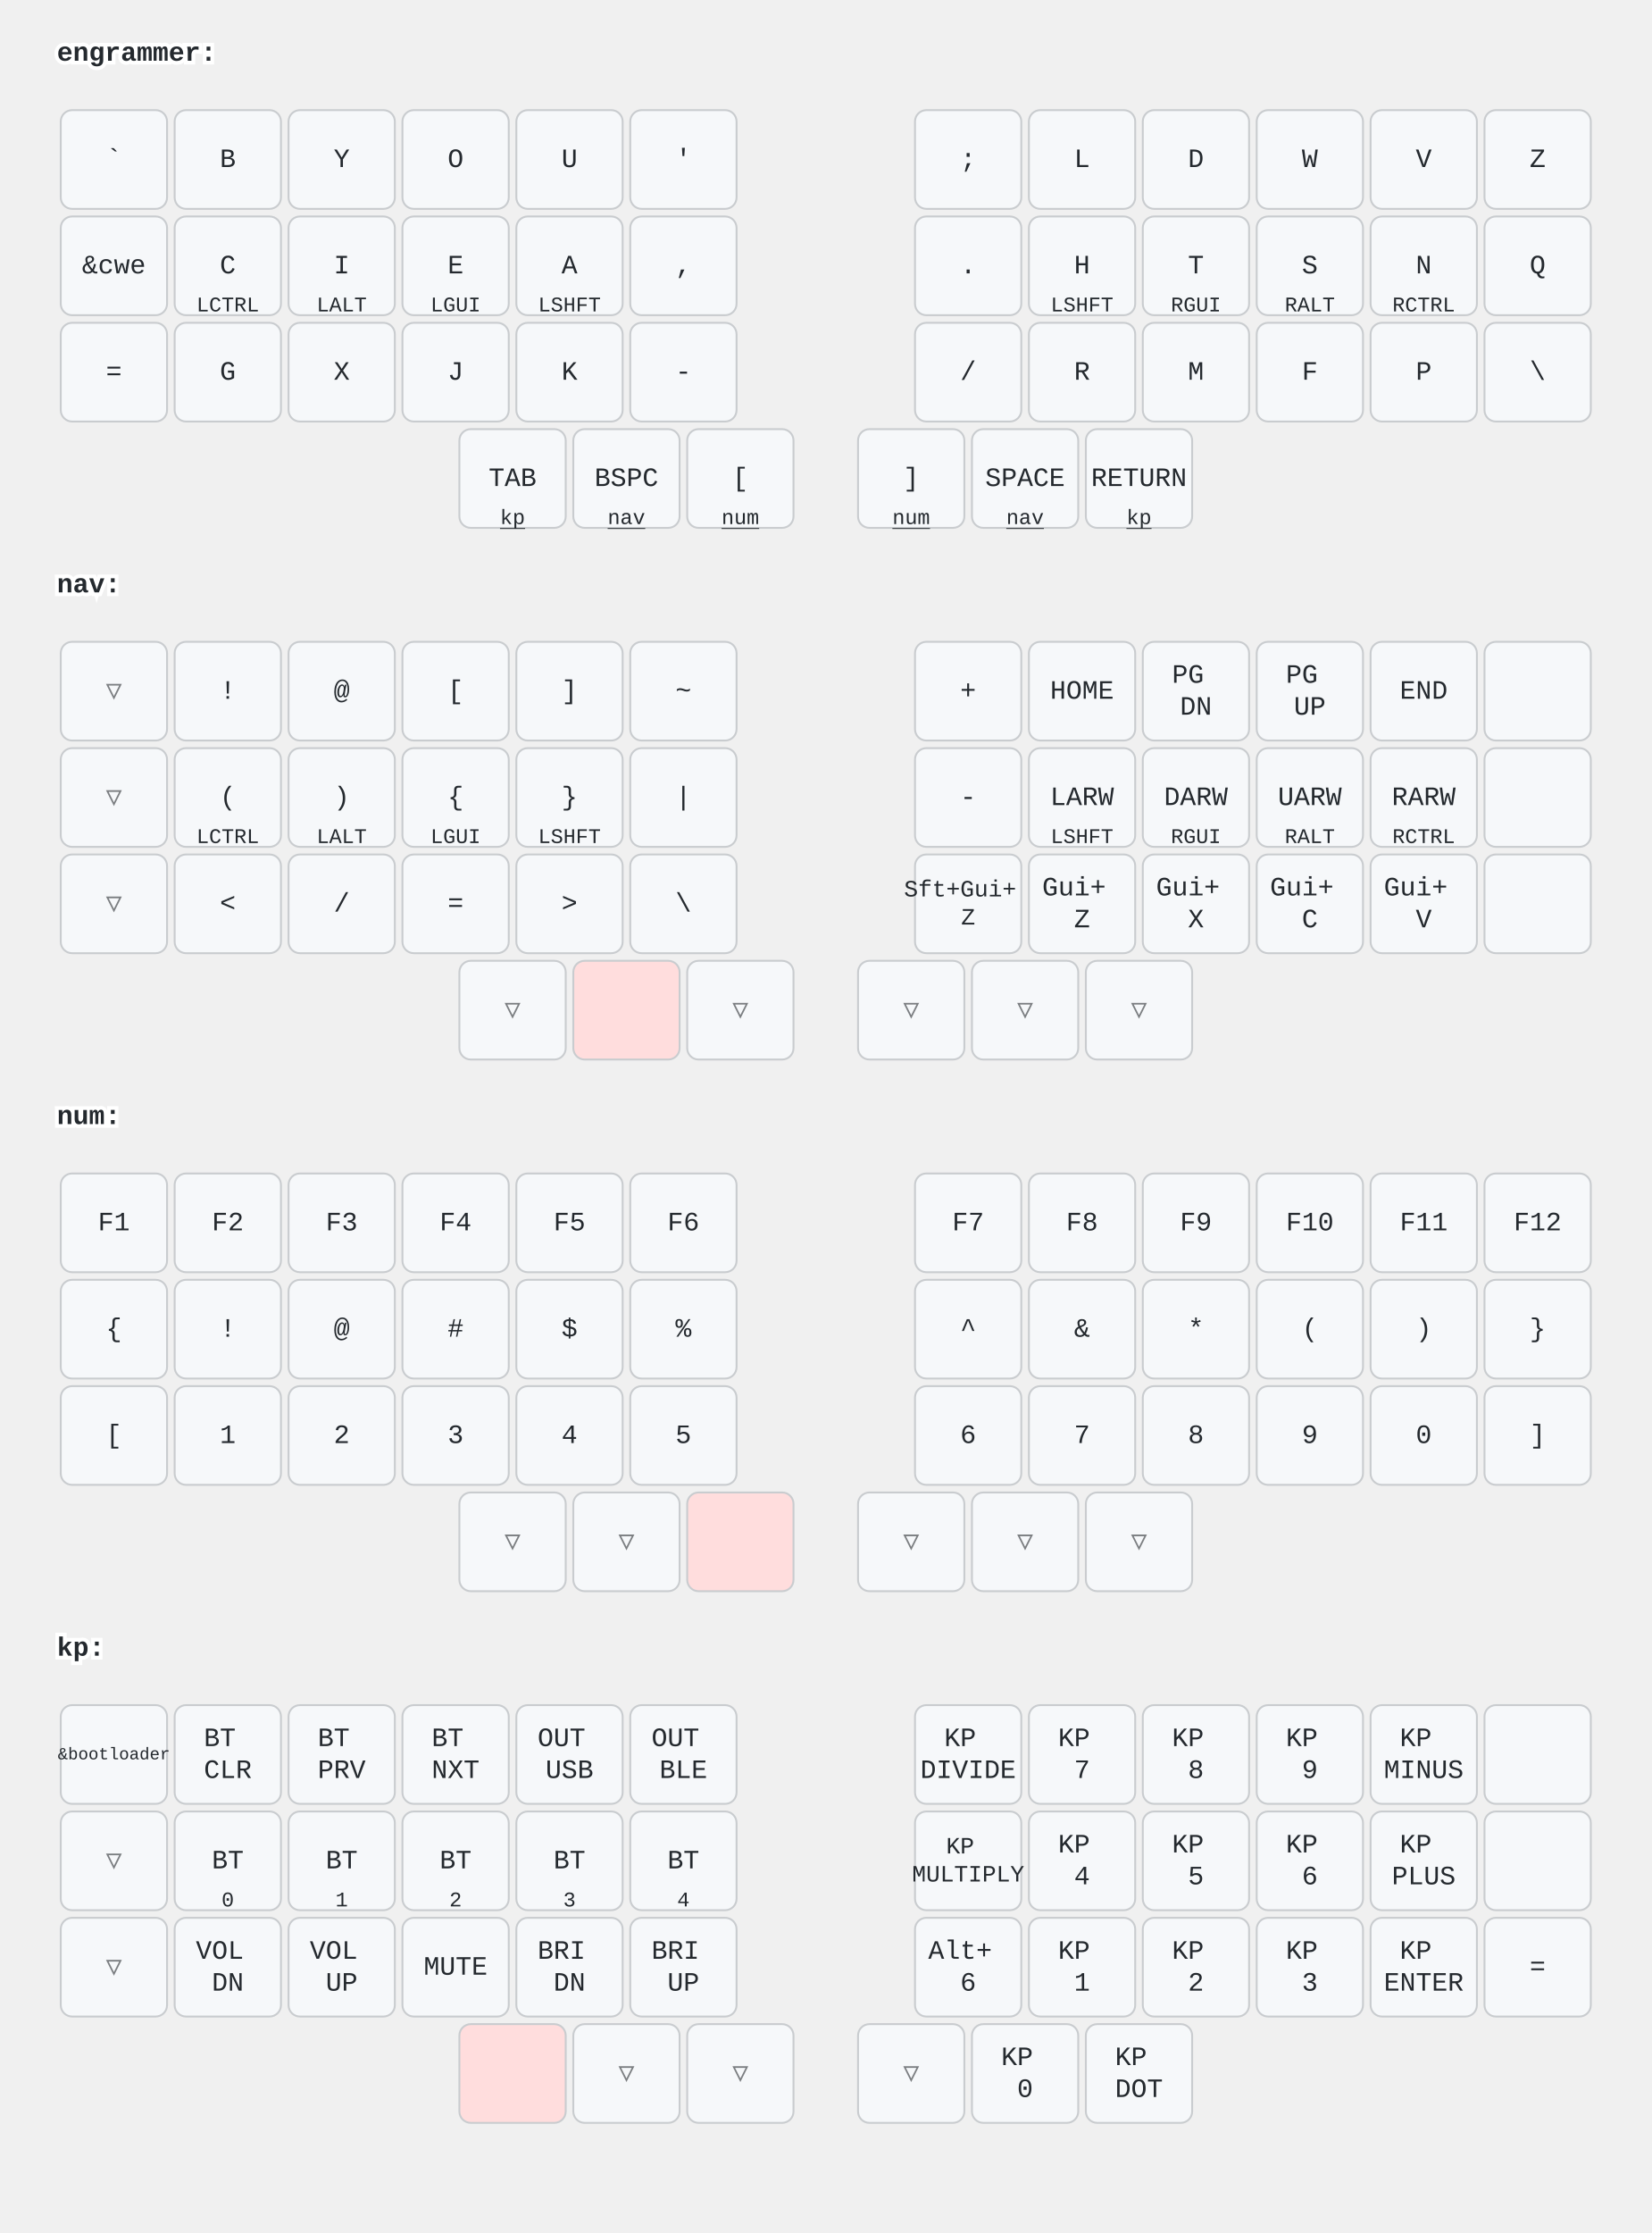
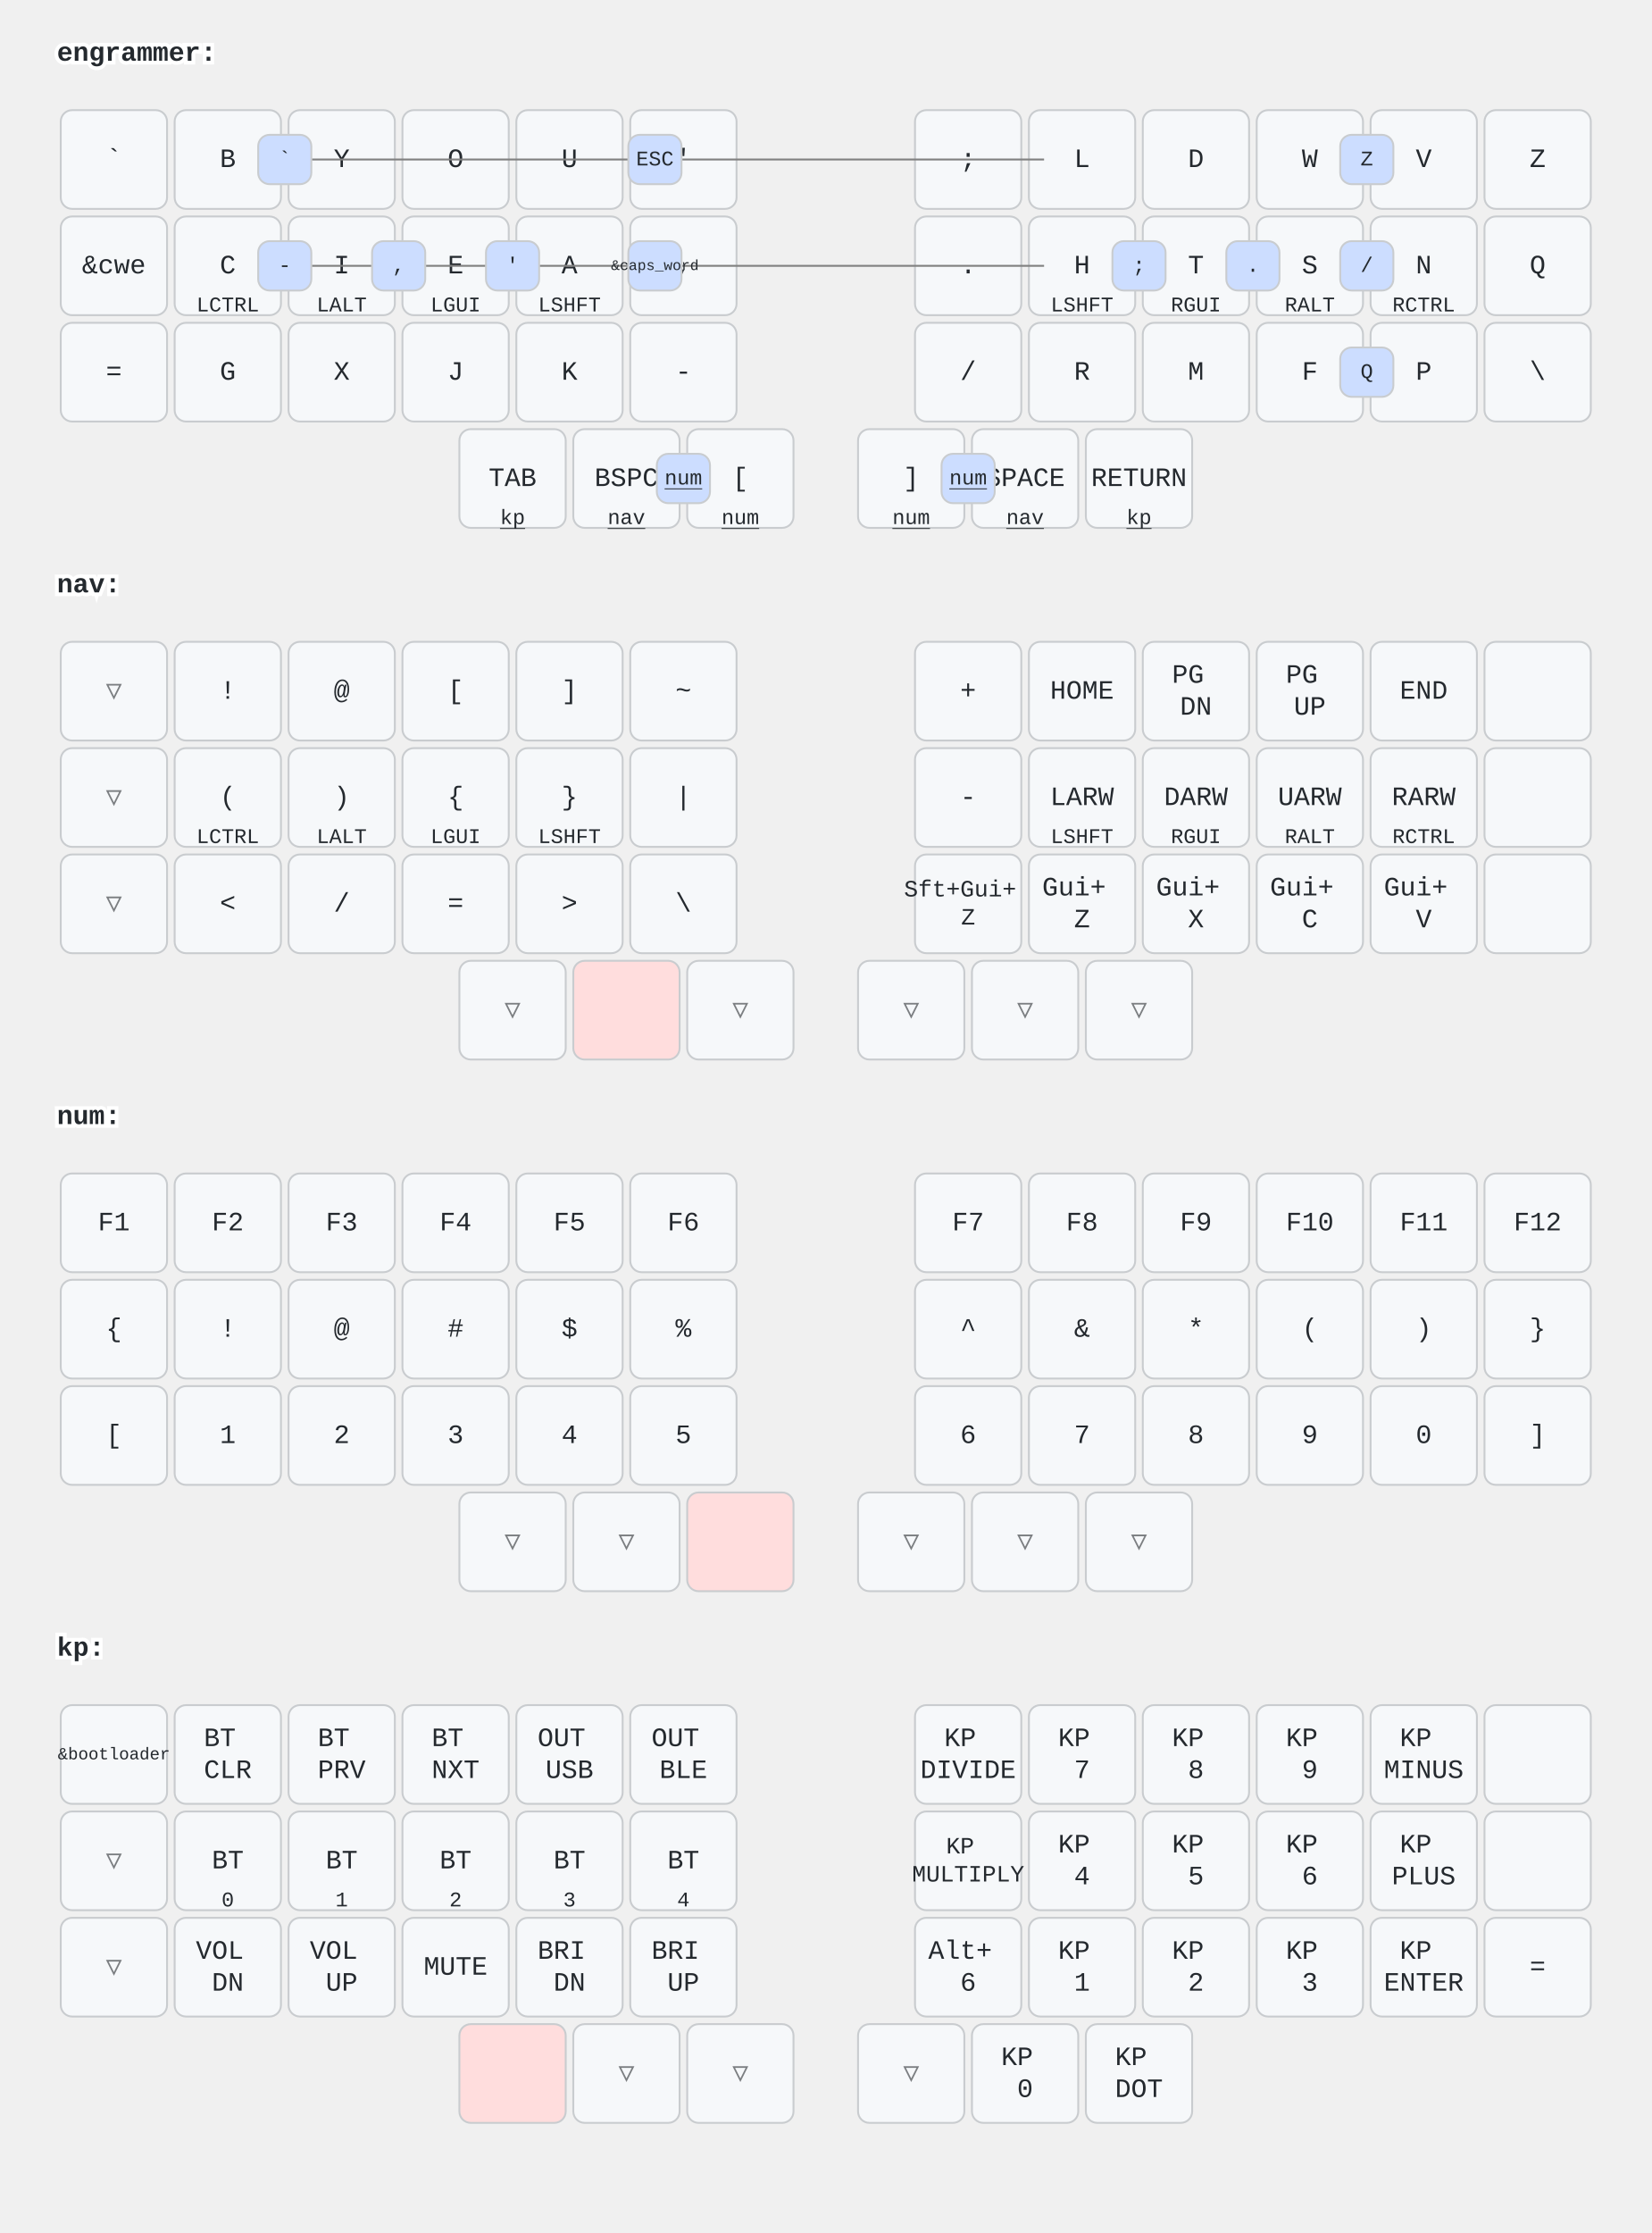
<svg xmlns="http://www.w3.org/2000/svg" width="870" height="1176" viewBox="0 0 870 1176" class="keymap">
  <style>/* inherit to force styles through use tags */
svg path {
    fill: inherit;
}

/* font and background color specifications */
svg.keymap {
    font-family: SFMono-Regular,Consolas,Liberation Mono,Menlo,monospace;
    font-size: 14px;
    font-kerning: normal;
    text-rendering: optimizeLegibility;
    fill: #24292e;
}

/* default key styling */
rect.key {
    fill: #f6f8fa;
}

rect.key, rect.combo {
    stroke: #c9cccf;
    stroke-width: 1;
}

/* default key side styling, only used is draw_key_sides is set */
rect.side {
    filter: brightness(90%);
}

/* color accent for combo boxes */
rect.combo, rect.combo-separate {
    fill: #cdf;
}

/* color accent for held keys */
rect.held, rect.combo.held {
    fill: #fdd;
}

/* color accent for ghost (optional) keys */
rect.ghost, rect.combo.ghost {
    stroke-dasharray: 4, 4;
    stroke-width: 2;
}

text {
    text-anchor: middle;
    dominant-baseline: middle;
}

/* styling for layer labels */
text.label {
    font-weight: bold;
    text-anchor: start;
    stroke: white;
    stroke-width: 4;
    paint-order: stroke;
}

/* styling for optional footer */
text.footer {
    text-anchor: end;
    dominant-baseline: auto;
    stroke: white;
    stroke-width: 4;
    paint-order: stroke;
}

/* styling for combo tap, and key hold/shifted label text */
text.combo, text.hold, text.shifted {
    font-size: 11px;
}

text.hold {
    text-anchor: middle;
    dominant-baseline: auto;
}

text.shifted {
    text-anchor: middle;
    dominant-baseline: hanging;
}

text.layer-activator {
    text-decoration: underline;
}

/* styling for hold/shifted label text in combo box */
text.combo.hold, text.combo.shifted {
    font-size: 8px;
}

/* lighter symbol for transparent keys */
text.trans {
    fill: #7b7e81;
}

/* styling for combo dendrons */
path.combo {
    stroke-width: 1;
    stroke: gray;
    fill: none;
}

/* Start Tabler Icons Cleanup */
/* cannot use height/width with glyphs */
.icon-tabler &gt; path {
    fill: inherit;
    stroke: inherit;
    stroke-width: 2;
}
/* hide tabler's default box */
.icon-tabler &gt; path[stroke="none"][fill="none"] {
    visibility: hidden;
}
/* End Tabler Icons Cleanup */
</style>
  <g transform="translate(30, 0)" class="layer-engrammer">
    <text x="0" y="28" class="label" id="engrammer">engrammer:</text>
    <g transform="translate(0, 56)">
      <g transform="translate(30, 28)" class="key keypos-0">
        <rect rx="6" ry="6" x="-28" y="-26" width="56" height="52" class="key" />
        <text x="0" y="0" class="key tap">`</text>
      </g>
      <g transform="translate(90, 28)" class="key keypos-1">
        <rect rx="6" ry="6" x="-28" y="-26" width="56" height="52" class="key" />
        <text x="0" y="0" class="key tap">B</text>
      </g>
      <g transform="translate(150, 28)" class="key keypos-2">
        <rect rx="6" ry="6" x="-28" y="-26" width="56" height="52" class="key" />
        <text x="0" y="0" class="key tap">Y</text>
      </g>
      <g transform="translate(210, 28)" class="key keypos-3">
        <rect rx="6" ry="6" x="-28" y="-26" width="56" height="52" class="key" />
        <text x="0" y="0" class="key tap">O</text>
      </g>
      <g transform="translate(270, 28)" class="key keypos-4">
        <rect rx="6" ry="6" x="-28" y="-26" width="56" height="52" class="key" />
        <text x="0" y="0" class="key tap">U</text>
      </g>
      <g transform="translate(330, 28)" class="key keypos-5">
        <rect rx="6" ry="6" x="-28" y="-26" width="56" height="52" class="key" />
        <text x="0" y="0" class="key tap">'</text>
      </g>
      <g transform="translate(480, 28)" class="key keypos-6">
        <rect rx="6" ry="6" x="-28" y="-26" width="56" height="52" class="key" />
        <text x="0" y="0" class="key tap">;</text>
      </g>
      <g transform="translate(540, 28)" class="key keypos-7">
        <rect rx="6" ry="6" x="-28" y="-26" width="56" height="52" class="key" />
        <text x="0" y="0" class="key tap">L</text>
      </g>
      <g transform="translate(600, 28)" class="key keypos-8">
        <rect rx="6" ry="6" x="-28" y="-26" width="56" height="52" class="key" />
        <text x="0" y="0" class="key tap">D</text>
      </g>
      <g transform="translate(660, 28)" class="key keypos-9">
        <rect rx="6" ry="6" x="-28" y="-26" width="56" height="52" class="key" />
        <text x="0" y="0" class="key tap">W</text>
      </g>
      <g transform="translate(720, 28)" class="key keypos-10">
        <rect rx="6" ry="6" x="-28" y="-26" width="56" height="52" class="key" />
        <text x="0" y="0" class="key tap">V</text>
      </g>
      <g transform="translate(780, 28)" class="key keypos-11">
        <rect rx="6" ry="6" x="-28" y="-26" width="56" height="52" class="key" />
        <text x="0" y="0" class="key tap">Z</text>
      </g>
      <g transform="translate(30, 84)" class="key keypos-12">
        <rect rx="6" ry="6" x="-28" y="-26" width="56" height="52" class="key" />
        <text x="0" y="0" class="key tap">&amp;cwe</text>
      </g>
      <g transform="translate(90, 84)" class="key keypos-13">
        <rect rx="6" ry="6" x="-28" y="-26" width="56" height="52" class="key" />
        <text x="0" y="0" class="key tap">C</text>
        <text x="0" y="24" class="key hold">LCTRL</text>
      </g>
      <g transform="translate(150, 84)" class="key keypos-14">
        <rect rx="6" ry="6" x="-28" y="-26" width="56" height="52" class="key" />
        <text x="0" y="0" class="key tap">I</text>
        <text x="0" y="24" class="key hold">LALT</text>
      </g>
      <g transform="translate(210, 84)" class="key keypos-15">
        <rect rx="6" ry="6" x="-28" y="-26" width="56" height="52" class="key" />
        <text x="0" y="0" class="key tap">E</text>
        <text x="0" y="24" class="key hold">LGUI</text>
      </g>
      <g transform="translate(270, 84)" class="key keypos-16">
        <rect rx="6" ry="6" x="-28" y="-26" width="56" height="52" class="key" />
        <text x="0" y="0" class="key tap">A</text>
        <text x="0" y="24" class="key hold">LSHFT</text>
      </g>
      <g transform="translate(330, 84)" class="key keypos-17">
        <rect rx="6" ry="6" x="-28" y="-26" width="56" height="52" class="key" />
        <text x="0" y="0" class="key tap">,</text>
      </g>
      <g transform="translate(480, 84)" class="key keypos-18">
        <rect rx="6" ry="6" x="-28" y="-26" width="56" height="52" class="key" />
        <text x="0" y="0" class="key tap">.</text>
      </g>
      <g transform="translate(540, 84)" class="key keypos-19">
        <rect rx="6" ry="6" x="-28" y="-26" width="56" height="52" class="key" />
        <text x="0" y="0" class="key tap">H</text>
        <text x="0" y="24" class="key hold">LSHFT</text>
      </g>
      <g transform="translate(600, 84)" class="key keypos-20">
        <rect rx="6" ry="6" x="-28" y="-26" width="56" height="52" class="key" />
        <text x="0" y="0" class="key tap">T</text>
        <text x="0" y="24" class="key hold">RGUI</text>
      </g>
      <g transform="translate(660, 84)" class="key keypos-21">
        <rect rx="6" ry="6" x="-28" y="-26" width="56" height="52" class="key" />
        <text x="0" y="0" class="key tap">S</text>
        <text x="0" y="24" class="key hold">RALT</text>
      </g>
      <g transform="translate(720, 84)" class="key keypos-22">
        <rect rx="6" ry="6" x="-28" y="-26" width="56" height="52" class="key" />
        <text x="0" y="0" class="key tap">N</text>
        <text x="0" y="24" class="key hold">RCTRL</text>
      </g>
      <g transform="translate(780, 84)" class="key keypos-23">
        <rect rx="6" ry="6" x="-28" y="-26" width="56" height="52" class="key" />
        <text x="0" y="0" class="key tap">Q</text>
      </g>
      <g transform="translate(30, 140)" class="key keypos-24">
        <rect rx="6" ry="6" x="-28" y="-26" width="56" height="52" class="key" />
        <text x="0" y="0" class="key tap">=</text>
      </g>
      <g transform="translate(90, 140)" class="key keypos-25">
        <rect rx="6" ry="6" x="-28" y="-26" width="56" height="52" class="key" />
        <text x="0" y="0" class="key tap">G</text>
      </g>
      <g transform="translate(150, 140)" class="key keypos-26">
        <rect rx="6" ry="6" x="-28" y="-26" width="56" height="52" class="key" />
        <text x="0" y="0" class="key tap">X</text>
      </g>
      <g transform="translate(210, 140)" class="key keypos-27">
        <rect rx="6" ry="6" x="-28" y="-26" width="56" height="52" class="key" />
        <text x="0" y="0" class="key tap">J</text>
      </g>
      <g transform="translate(270, 140)" class="key keypos-28">
        <rect rx="6" ry="6" x="-28" y="-26" width="56" height="52" class="key" />
        <text x="0" y="0" class="key tap">K</text>
      </g>
      <g transform="translate(330, 140)" class="key keypos-29">
        <rect rx="6" ry="6" x="-28" y="-26" width="56" height="52" class="key" />
        <text x="0" y="0" class="key tap">-</text>
      </g>
      <g transform="translate(480, 140)" class="key keypos-30">
        <rect rx="6" ry="6" x="-28" y="-26" width="56" height="52" class="key" />
        <text x="0" y="0" class="key tap">/</text>
      </g>
      <g transform="translate(540, 140)" class="key keypos-31">
        <rect rx="6" ry="6" x="-28" y="-26" width="56" height="52" class="key" />
        <text x="0" y="0" class="key tap">R</text>
      </g>
      <g transform="translate(600, 140)" class="key keypos-32">
        <rect rx="6" ry="6" x="-28" y="-26" width="56" height="52" class="key" />
        <text x="0" y="0" class="key tap">M</text>
      </g>
      <g transform="translate(660, 140)" class="key keypos-33">
        <rect rx="6" ry="6" x="-28" y="-26" width="56" height="52" class="key" />
        <text x="0" y="0" class="key tap">F</text>
      </g>
      <g transform="translate(720, 140)" class="key keypos-34">
        <rect rx="6" ry="6" x="-28" y="-26" width="56" height="52" class="key" />
        <text x="0" y="0" class="key tap">P</text>
      </g>
      <g transform="translate(780, 140)" class="key keypos-35">
        <rect rx="6" ry="6" x="-28" y="-26" width="56" height="52" class="key" />
        <text x="0" y="0" class="key tap">\</text>
      </g>
      <g transform="translate(240, 196)" class="key keypos-36">
        <rect rx="6" ry="6" x="-28" y="-26" width="56" height="52" class="key" />
        <text x="0" y="0" class="key tap">TAB</text>
        <a href="#kp">
          <text x="0" y="24" class="key hold layer-activator">kp</text>
        </a>
      </g>
      <g transform="translate(300, 196)" class="key keypos-37">
        <rect rx="6" ry="6" x="-28" y="-26" width="56" height="52" class="key" />
        <text x="0" y="0" class="key tap">BSPC</text>
        <a href="#nav">
          <text x="0" y="24" class="key hold layer-activator">nav</text>
        </a>
      </g>
      <g transform="translate(360, 196)" class="key keypos-38">
        <rect rx="6" ry="6" x="-28" y="-26" width="56" height="52" class="key" />
        <text x="0" y="0" class="key tap">[</text>
        <a href="#num">
          <text x="0" y="24" class="key hold layer-activator">num</text>
        </a>
      </g>
      <g transform="translate(450, 196)" class="key keypos-39">
        <rect rx="6" ry="6" x="-28" y="-26" width="56" height="52" class="key" />
        <text x="0" y="0" class="key tap">]</text>
        <a href="#num">
          <text x="0" y="24" class="key hold layer-activator">num</text>
        </a>
      </g>
      <g transform="translate(510, 196)" class="key keypos-40">
        <rect rx="6" ry="6" x="-28" y="-26" width="56" height="52" class="key" />
        <text x="0" y="0" class="key tap">SPACE</text>
        <a href="#nav">
          <text x="0" y="24" class="key hold layer-activator">nav</text>
        </a>
      </g>
      <g transform="translate(570, 196)" class="key keypos-41">
        <rect rx="6" ry="6" x="-28" y="-26" width="56" height="52" class="key" />
        <text x="0" y="0" class="key tap">RETURN</text>
        <a href="#kp">
          <text x="0" y="24" class="key hold layer-activator">kp</text>
        </a>
      </g>
+       <g class="combo combopos-0">
+         <rect rx="6" ry="6" x="316" y="183" width="28" height="26" class="combo" />
+         <a href="#num">
+           <text x="330" y="196" class="combo tap layer-activator">num</text>
+         </a>
+       </g>
+       <g class="combo combopos-1">
+         <rect rx="6" ry="6" x="466" y="183" width="28" height="26" class="combo" />
+         <a href="#num">
+           <text x="480" y="196" class="combo tap layer-activator">num</text>
+         </a>
+       </g>
+       <g class="combo combopos-2">
+         <path d="M315,28 l-205,0" class="combo" />
+         <path d="M315,28 l205,0" class="combo" />
+         <rect rx="6" ry="6" x="301" y="15" width="28" height="26" class="combo" />
+         <text x="315" y="28" class="combo tap">ESC</text>
+       </g>
+       <g class="combo combopos-3">
+         <path d="M315,84 l-205,0" class="combo" />
+         <path d="M315,84 l205,0" class="combo" />
+         <rect rx="6" ry="6" x="301" y="71" width="28" height="26" class="combo" />
+         <text x="315" y="84" class="combo tap">
+           <tspan style="font-size: 70%">&amp;caps_word</tspan>
+         </text>
+       </g>
+       <g class="combo combopos-4">
+         <rect rx="6" ry="6" x="676" y="15" width="28" height="26" class="combo" />
+         <text x="690" y="28" class="combo tap">Z</text>
+       </g>
+       <g class="combo combopos-5">
+         <rect rx="6" ry="6" x="676" y="127" width="28" height="26" class="combo" />
+         <text x="690" y="140" class="combo tap">Q</text>
+       </g>
+       <g class="combo combopos-6">
+         <rect rx="6" ry="6" x="106" y="71" width="28" height="26" class="combo" />
+         <text x="120" y="84" class="combo tap">-</text>
+       </g>
+       <g class="combo combopos-7">
+         <rect rx="6" ry="6" x="166" y="71" width="28" height="26" class="combo" />
+         <text x="180" y="84" class="combo tap">,</text>
+       </g>
+       <g class="combo combopos-8">
+         <rect rx="6" ry="6" x="226" y="71" width="28" height="26" class="combo" />
+         <text x="240" y="84" class="combo tap">'</text>
+       </g>
+       <g class="combo combopos-9">
+         <rect rx="6" ry="6" x="556" y="71" width="28" height="26" class="combo" />
+         <text x="570" y="84" class="combo tap">;</text>
+       </g>
+       <g class="combo combopos-10">
+         <rect rx="6" ry="6" x="616" y="71" width="28" height="26" class="combo" />
+         <text x="630" y="84" class="combo tap">.</text>
+       </g>
+       <g class="combo combopos-11">
+         <rect rx="6" ry="6" x="676" y="71" width="28" height="26" class="combo" />
+         <text x="690" y="84" class="combo tap">/</text>
+       </g>
+       <g class="combo combopos-12">
+         <rect rx="6" ry="6" x="106" y="15" width="28" height="26" class="combo" />
+         <text x="120" y="28" class="combo tap">`</text>
+       </g>
    </g>
  </g>
  <g transform="translate(30, 280)" class="layer-nav">
    <text x="0" y="28" class="label" id="nav">nav:</text>
    <g transform="translate(0, 56)">
      <g transform="translate(30, 28)" class="key trans keypos-0">
        <rect rx="6" ry="6" x="-28" y="-26" width="56" height="52" class="key trans" />
        <text x="0" y="0" class="key trans tap">▽</text>
      </g>
      <g transform="translate(90, 28)" class="key keypos-1">
        <rect rx="6" ry="6" x="-28" y="-26" width="56" height="52" class="key" />
        <text x="0" y="0" class="key tap">!</text>
      </g>
      <g transform="translate(150, 28)" class="key keypos-2">
        <rect rx="6" ry="6" x="-28" y="-26" width="56" height="52" class="key" />
        <text x="0" y="0" class="key tap">@</text>
      </g>
      <g transform="translate(210, 28)" class="key keypos-3">
        <rect rx="6" ry="6" x="-28" y="-26" width="56" height="52" class="key" />
        <text x="0" y="0" class="key tap">[</text>
      </g>
      <g transform="translate(270, 28)" class="key keypos-4">
        <rect rx="6" ry="6" x="-28" y="-26" width="56" height="52" class="key" />
        <text x="0" y="0" class="key tap">]</text>
      </g>
      <g transform="translate(330, 28)" class="key keypos-5">
        <rect rx="6" ry="6" x="-28" y="-26" width="56" height="52" class="key" />
        <text x="0" y="0" class="key tap">~</text>
      </g>
      <g transform="translate(480, 28)" class="key keypos-6">
        <rect rx="6" ry="6" x="-28" y="-26" width="56" height="52" class="key" />
        <text x="0" y="0" class="key tap">+</text>
      </g>
      <g transform="translate(540, 28)" class="key keypos-7">
        <rect rx="6" ry="6" x="-28" y="-26" width="56" height="52" class="key" />
        <text x="0" y="0" class="key tap">HOME</text>
      </g>
      <g transform="translate(600, 28)" class="key keypos-8">
        <rect rx="6" ry="6" x="-28" y="-26" width="56" height="52" class="key" />
        <text x="0" y="0" class="key tap">
          <tspan x="0" dy="-0.6em">PG</tspan>
          <tspan x="0" dy="1.2em">DN</tspan>
        </text>
      </g>
      <g transform="translate(660, 28)" class="key keypos-9">
        <rect rx="6" ry="6" x="-28" y="-26" width="56" height="52" class="key" />
        <text x="0" y="0" class="key tap">
          <tspan x="0" dy="-0.6em">PG</tspan>
          <tspan x="0" dy="1.2em">UP</tspan>
        </text>
      </g>
      <g transform="translate(720, 28)" class="key keypos-10">
        <rect rx="6" ry="6" x="-28" y="-26" width="56" height="52" class="key" />
        <text x="0" y="0" class="key tap">END</text>
      </g>
      <g transform="translate(780, 28)" class="key keypos-11">
        <rect rx="6" ry="6" x="-28" y="-26" width="56" height="52" class="key" />
      </g>
      <g transform="translate(30, 84)" class="key trans keypos-12">
        <rect rx="6" ry="6" x="-28" y="-26" width="56" height="52" class="key trans" />
        <text x="0" y="0" class="key trans tap">▽</text>
      </g>
      <g transform="translate(90, 84)" class="key keypos-13">
        <rect rx="6" ry="6" x="-28" y="-26" width="56" height="52" class="key" />
        <text x="0" y="0" class="key tap">(</text>
        <text x="0" y="24" class="key hold">LCTRL</text>
      </g>
      <g transform="translate(150, 84)" class="key keypos-14">
        <rect rx="6" ry="6" x="-28" y="-26" width="56" height="52" class="key" />
        <text x="0" y="0" class="key tap">)</text>
        <text x="0" y="24" class="key hold">LALT</text>
      </g>
      <g transform="translate(210, 84)" class="key keypos-15">
        <rect rx="6" ry="6" x="-28" y="-26" width="56" height="52" class="key" />
        <text x="0" y="0" class="key tap">{</text>
        <text x="0" y="24" class="key hold">LGUI</text>
      </g>
      <g transform="translate(270, 84)" class="key keypos-16">
        <rect rx="6" ry="6" x="-28" y="-26" width="56" height="52" class="key" />
        <text x="0" y="0" class="key tap">}</text>
        <text x="0" y="24" class="key hold">LSHFT</text>
      </g>
      <g transform="translate(330, 84)" class="key keypos-17">
        <rect rx="6" ry="6" x="-28" y="-26" width="56" height="52" class="key" />
        <text x="0" y="0" class="key tap">|</text>
      </g>
      <g transform="translate(480, 84)" class="key keypos-18">
        <rect rx="6" ry="6" x="-28" y="-26" width="56" height="52" class="key" />
        <text x="0" y="0" class="key tap">-</text>
      </g>
      <g transform="translate(540, 84)" class="key keypos-19">
        <rect rx="6" ry="6" x="-28" y="-26" width="56" height="52" class="key" />
        <text x="0" y="0" class="key tap">LARW</text>
        <text x="0" y="24" class="key hold">LSHFT</text>
      </g>
      <g transform="translate(600, 84)" class="key keypos-20">
        <rect rx="6" ry="6" x="-28" y="-26" width="56" height="52" class="key" />
        <text x="0" y="0" class="key tap">DARW</text>
        <text x="0" y="24" class="key hold">RGUI</text>
      </g>
      <g transform="translate(660, 84)" class="key keypos-21">
        <rect rx="6" ry="6" x="-28" y="-26" width="56" height="52" class="key" />
        <text x="0" y="0" class="key tap">UARW</text>
        <text x="0" y="24" class="key hold">RALT</text>
      </g>
      <g transform="translate(720, 84)" class="key keypos-22">
        <rect rx="6" ry="6" x="-28" y="-26" width="56" height="52" class="key" />
        <text x="0" y="0" class="key tap">RARW</text>
        <text x="0" y="24" class="key hold">RCTRL</text>
      </g>
      <g transform="translate(780, 84)" class="key keypos-23">
        <rect rx="6" ry="6" x="-28" y="-26" width="56" height="52" class="key" />
      </g>
      <g transform="translate(30, 140)" class="key trans keypos-24">
        <rect rx="6" ry="6" x="-28" y="-26" width="56" height="52" class="key trans" />
        <text x="0" y="0" class="key trans tap">▽</text>
      </g>
      <g transform="translate(90, 140)" class="key keypos-25">
        <rect rx="6" ry="6" x="-28" y="-26" width="56" height="52" class="key" />
        <text x="0" y="0" class="key tap">&lt;</text>
      </g>
      <g transform="translate(150, 140)" class="key keypos-26">
        <rect rx="6" ry="6" x="-28" y="-26" width="56" height="52" class="key" />
        <text x="0" y="0" class="key tap">/</text>
      </g>
      <g transform="translate(210, 140)" class="key keypos-27">
        <rect rx="6" ry="6" x="-28" y="-26" width="56" height="52" class="key" />
        <text x="0" y="0" class="key tap">=</text>
      </g>
      <g transform="translate(270, 140)" class="key keypos-28">
        <rect rx="6" ry="6" x="-28" y="-26" width="56" height="52" class="key" />
        <text x="0" y="0" class="key tap">&gt;</text>
      </g>
      <g transform="translate(330, 140)" class="key keypos-29">
        <rect rx="6" ry="6" x="-28" y="-26" width="56" height="52" class="key" />
        <text x="0" y="0" class="key tap">\</text>
      </g>
      <g transform="translate(480, 140)" class="key keypos-30">
        <rect rx="6" ry="6" x="-28" y="-26" width="56" height="52" class="key" />
        <text x="0" y="0" class="key tap">
          <tspan x="0" dy="-0.6em" style="font-size: 88%">Sft+Gui+</tspan>
          <tspan x="0" dy="1.2em" style="font-size: 88%">Z</tspan>
        </text>
      </g>
      <g transform="translate(540, 140)" class="key keypos-31">
        <rect rx="6" ry="6" x="-28" y="-26" width="56" height="52" class="key" />
        <text x="0" y="0" class="key tap">
          <tspan x="0" dy="-0.6em">Gui+</tspan>
          <tspan x="0" dy="1.2em">Z</tspan>
        </text>
      </g>
      <g transform="translate(600, 140)" class="key keypos-32">
        <rect rx="6" ry="6" x="-28" y="-26" width="56" height="52" class="key" />
        <text x="0" y="0" class="key tap">
          <tspan x="0" dy="-0.6em">Gui+</tspan>
          <tspan x="0" dy="1.2em">X</tspan>
        </text>
      </g>
      <g transform="translate(660, 140)" class="key keypos-33">
        <rect rx="6" ry="6" x="-28" y="-26" width="56" height="52" class="key" />
        <text x="0" y="0" class="key tap">
          <tspan x="0" dy="-0.6em">Gui+</tspan>
          <tspan x="0" dy="1.2em">C</tspan>
        </text>
      </g>
      <g transform="translate(720, 140)" class="key keypos-34">
        <rect rx="6" ry="6" x="-28" y="-26" width="56" height="52" class="key" />
        <text x="0" y="0" class="key tap">
          <tspan x="0" dy="-0.6em">Gui+</tspan>
          <tspan x="0" dy="1.2em">V</tspan>
        </text>
      </g>
      <g transform="translate(780, 140)" class="key keypos-35">
        <rect rx="6" ry="6" x="-28" y="-26" width="56" height="52" class="key" />
      </g>
      <g transform="translate(240, 196)" class="key trans keypos-36">
        <rect rx="6" ry="6" x="-28" y="-26" width="56" height="52" class="key trans" />
        <text x="0" y="0" class="key trans tap">▽</text>
      </g>
      <g transform="translate(300, 196)" class="key held keypos-37">
        <rect rx="6" ry="6" x="-28" y="-26" width="56" height="52" class="key held" />
      </g>
      <g transform="translate(360, 196)" class="key trans keypos-38">
        <rect rx="6" ry="6" x="-28" y="-26" width="56" height="52" class="key trans" />
        <text x="0" y="0" class="key trans tap">▽</text>
      </g>
      <g transform="translate(450, 196)" class="key trans keypos-39">
        <rect rx="6" ry="6" x="-28" y="-26" width="56" height="52" class="key trans" />
        <text x="0" y="0" class="key trans tap">▽</text>
      </g>
      <g transform="translate(510, 196)" class="key trans keypos-40">
        <rect rx="6" ry="6" x="-28" y="-26" width="56" height="52" class="key trans" />
        <text x="0" y="0" class="key trans tap">▽</text>
      </g>
      <g transform="translate(570, 196)" class="key trans keypos-41">
        <rect rx="6" ry="6" x="-28" y="-26" width="56" height="52" class="key trans" />
        <text x="0" y="0" class="key trans tap">▽</text>
      </g>
    </g>
  </g>
  <g transform="translate(30, 560)" class="layer-num">
    <text x="0" y="28" class="label" id="num">num:</text>
    <g transform="translate(0, 56)">
      <g transform="translate(30, 28)" class="key keypos-0">
        <rect rx="6" ry="6" x="-28" y="-26" width="56" height="52" class="key" />
        <text x="0" y="0" class="key tap">F1</text>
      </g>
      <g transform="translate(90, 28)" class="key keypos-1">
        <rect rx="6" ry="6" x="-28" y="-26" width="56" height="52" class="key" />
        <text x="0" y="0" class="key tap">F2</text>
      </g>
      <g transform="translate(150, 28)" class="key keypos-2">
        <rect rx="6" ry="6" x="-28" y="-26" width="56" height="52" class="key" />
        <text x="0" y="0" class="key tap">F3</text>
      </g>
      <g transform="translate(210, 28)" class="key keypos-3">
        <rect rx="6" ry="6" x="-28" y="-26" width="56" height="52" class="key" />
        <text x="0" y="0" class="key tap">F4</text>
      </g>
      <g transform="translate(270, 28)" class="key keypos-4">
        <rect rx="6" ry="6" x="-28" y="-26" width="56" height="52" class="key" />
        <text x="0" y="0" class="key tap">F5</text>
      </g>
      <g transform="translate(330, 28)" class="key keypos-5">
        <rect rx="6" ry="6" x="-28" y="-26" width="56" height="52" class="key" />
        <text x="0" y="0" class="key tap">F6</text>
      </g>
      <g transform="translate(480, 28)" class="key keypos-6">
        <rect rx="6" ry="6" x="-28" y="-26" width="56" height="52" class="key" />
        <text x="0" y="0" class="key tap">F7</text>
      </g>
      <g transform="translate(540, 28)" class="key keypos-7">
        <rect rx="6" ry="6" x="-28" y="-26" width="56" height="52" class="key" />
        <text x="0" y="0" class="key tap">F8</text>
      </g>
      <g transform="translate(600, 28)" class="key keypos-8">
        <rect rx="6" ry="6" x="-28" y="-26" width="56" height="52" class="key" />
        <text x="0" y="0" class="key tap">F9</text>
      </g>
      <g transform="translate(660, 28)" class="key keypos-9">
        <rect rx="6" ry="6" x="-28" y="-26" width="56" height="52" class="key" />
        <text x="0" y="0" class="key tap">F10</text>
      </g>
      <g transform="translate(720, 28)" class="key keypos-10">
        <rect rx="6" ry="6" x="-28" y="-26" width="56" height="52" class="key" />
        <text x="0" y="0" class="key tap">F11</text>
      </g>
      <g transform="translate(780, 28)" class="key keypos-11">
        <rect rx="6" ry="6" x="-28" y="-26" width="56" height="52" class="key" />
        <text x="0" y="0" class="key tap">F12</text>
      </g>
      <g transform="translate(30, 84)" class="key keypos-12">
        <rect rx="6" ry="6" x="-28" y="-26" width="56" height="52" class="key" />
        <text x="0" y="0" class="key tap">{</text>
      </g>
      <g transform="translate(90, 84)" class="key keypos-13">
        <rect rx="6" ry="6" x="-28" y="-26" width="56" height="52" class="key" />
        <text x="0" y="0" class="key tap">!</text>
      </g>
      <g transform="translate(150, 84)" class="key keypos-14">
        <rect rx="6" ry="6" x="-28" y="-26" width="56" height="52" class="key" />
        <text x="0" y="0" class="key tap">@</text>
      </g>
      <g transform="translate(210, 84)" class="key keypos-15">
        <rect rx="6" ry="6" x="-28" y="-26" width="56" height="52" class="key" />
        <text x="0" y="0" class="key tap">#</text>
      </g>
      <g transform="translate(270, 84)" class="key keypos-16">
        <rect rx="6" ry="6" x="-28" y="-26" width="56" height="52" class="key" />
        <text x="0" y="0" class="key tap">$</text>
      </g>
      <g transform="translate(330, 84)" class="key keypos-17">
        <rect rx="6" ry="6" x="-28" y="-26" width="56" height="52" class="key" />
        <text x="0" y="0" class="key tap">%</text>
      </g>
      <g transform="translate(480, 84)" class="key keypos-18">
        <rect rx="6" ry="6" x="-28" y="-26" width="56" height="52" class="key" />
        <text x="0" y="0" class="key tap">^</text>
      </g>
      <g transform="translate(540, 84)" class="key keypos-19">
        <rect rx="6" ry="6" x="-28" y="-26" width="56" height="52" class="key" />
        <text x="0" y="0" class="key tap">&amp;</text>
      </g>
      <g transform="translate(600, 84)" class="key keypos-20">
        <rect rx="6" ry="6" x="-28" y="-26" width="56" height="52" class="key" />
        <text x="0" y="0" class="key tap">*</text>
      </g>
      <g transform="translate(660, 84)" class="key keypos-21">
        <rect rx="6" ry="6" x="-28" y="-26" width="56" height="52" class="key" />
        <text x="0" y="0" class="key tap">(</text>
      </g>
      <g transform="translate(720, 84)" class="key keypos-22">
        <rect rx="6" ry="6" x="-28" y="-26" width="56" height="52" class="key" />
        <text x="0" y="0" class="key tap">)</text>
      </g>
      <g transform="translate(780, 84)" class="key keypos-23">
        <rect rx="6" ry="6" x="-28" y="-26" width="56" height="52" class="key" />
        <text x="0" y="0" class="key tap">}</text>
      </g>
      <g transform="translate(30, 140)" class="key keypos-24">
        <rect rx="6" ry="6" x="-28" y="-26" width="56" height="52" class="key" />
        <text x="0" y="0" class="key tap">[</text>
      </g>
      <g transform="translate(90, 140)" class="key keypos-25">
        <rect rx="6" ry="6" x="-28" y="-26" width="56" height="52" class="key" />
        <text x="0" y="0" class="key tap">1</text>
      </g>
      <g transform="translate(150, 140)" class="key keypos-26">
        <rect rx="6" ry="6" x="-28" y="-26" width="56" height="52" class="key" />
        <text x="0" y="0" class="key tap">2</text>
      </g>
      <g transform="translate(210, 140)" class="key keypos-27">
        <rect rx="6" ry="6" x="-28" y="-26" width="56" height="52" class="key" />
        <text x="0" y="0" class="key tap">3</text>
      </g>
      <g transform="translate(270, 140)" class="key keypos-28">
        <rect rx="6" ry="6" x="-28" y="-26" width="56" height="52" class="key" />
        <text x="0" y="0" class="key tap">4</text>
      </g>
      <g transform="translate(330, 140)" class="key keypos-29">
        <rect rx="6" ry="6" x="-28" y="-26" width="56" height="52" class="key" />
        <text x="0" y="0" class="key tap">5</text>
      </g>
      <g transform="translate(480, 140)" class="key keypos-30">
        <rect rx="6" ry="6" x="-28" y="-26" width="56" height="52" class="key" />
        <text x="0" y="0" class="key tap">6</text>
      </g>
      <g transform="translate(540, 140)" class="key keypos-31">
        <rect rx="6" ry="6" x="-28" y="-26" width="56" height="52" class="key" />
        <text x="0" y="0" class="key tap">7</text>
      </g>
      <g transform="translate(600, 140)" class="key keypos-32">
        <rect rx="6" ry="6" x="-28" y="-26" width="56" height="52" class="key" />
        <text x="0" y="0" class="key tap">8</text>
      </g>
      <g transform="translate(660, 140)" class="key keypos-33">
        <rect rx="6" ry="6" x="-28" y="-26" width="56" height="52" class="key" />
        <text x="0" y="0" class="key tap">9</text>
      </g>
      <g transform="translate(720, 140)" class="key keypos-34">
        <rect rx="6" ry="6" x="-28" y="-26" width="56" height="52" class="key" />
        <text x="0" y="0" class="key tap">0</text>
      </g>
      <g transform="translate(780, 140)" class="key keypos-35">
        <rect rx="6" ry="6" x="-28" y="-26" width="56" height="52" class="key" />
        <text x="0" y="0" class="key tap">]</text>
      </g>
      <g transform="translate(240, 196)" class="key trans keypos-36">
        <rect rx="6" ry="6" x="-28" y="-26" width="56" height="52" class="key trans" />
        <text x="0" y="0" class="key trans tap">▽</text>
      </g>
      <g transform="translate(300, 196)" class="key trans keypos-37">
        <rect rx="6" ry="6" x="-28" y="-26" width="56" height="52" class="key trans" />
        <text x="0" y="0" class="key trans tap">▽</text>
      </g>
      <g transform="translate(360, 196)" class="key held keypos-38">
        <rect rx="6" ry="6" x="-28" y="-26" width="56" height="52" class="key held" />
      </g>
      <g transform="translate(450, 196)" class="key trans keypos-39">
        <rect rx="6" ry="6" x="-28" y="-26" width="56" height="52" class="key trans" />
        <text x="0" y="0" class="key trans tap">▽</text>
      </g>
      <g transform="translate(510, 196)" class="key trans keypos-40">
        <rect rx="6" ry="6" x="-28" y="-26" width="56" height="52" class="key trans" />
        <text x="0" y="0" class="key trans tap">▽</text>
      </g>
      <g transform="translate(570, 196)" class="key trans keypos-41">
        <rect rx="6" ry="6" x="-28" y="-26" width="56" height="52" class="key trans" />
        <text x="0" y="0" class="key trans tap">▽</text>
      </g>
    </g>
  </g>
  <g transform="translate(30, 840)" class="layer-kp">
    <text x="0" y="28" class="label" id="kp">kp:</text>
    <g transform="translate(0, 56)">
      <g transform="translate(30, 28)" class="key keypos-0">
        <rect rx="6" ry="6" x="-28" y="-26" width="56" height="52" class="key" />
        <text x="0" y="0" class="key tap">
          <tspan style="font-size: 64%">&amp;bootloader</tspan>
        </text>
      </g>
      <g transform="translate(90, 28)" class="key keypos-1">
        <rect rx="6" ry="6" x="-28" y="-26" width="56" height="52" class="key" />
        <text x="0" y="0" class="key tap">
          <tspan x="0" dy="-0.6em">BT</tspan>
          <tspan x="0" dy="1.2em">CLR</tspan>
        </text>
      </g>
      <g transform="translate(150, 28)" class="key keypos-2">
        <rect rx="6" ry="6" x="-28" y="-26" width="56" height="52" class="key" />
        <text x="0" y="0" class="key tap">
          <tspan x="0" dy="-0.6em">BT</tspan>
          <tspan x="0" dy="1.2em">PRV</tspan>
        </text>
      </g>
      <g transform="translate(210, 28)" class="key keypos-3">
        <rect rx="6" ry="6" x="-28" y="-26" width="56" height="52" class="key" />
        <text x="0" y="0" class="key tap">
          <tspan x="0" dy="-0.6em">BT</tspan>
          <tspan x="0" dy="1.2em">NXT</tspan>
        </text>
      </g>
      <g transform="translate(270, 28)" class="key keypos-4">
        <rect rx="6" ry="6" x="-28" y="-26" width="56" height="52" class="key" />
        <text x="0" y="0" class="key tap">
          <tspan x="0" dy="-0.6em">OUT</tspan>
          <tspan x="0" dy="1.2em">USB</tspan>
        </text>
      </g>
      <g transform="translate(330, 28)" class="key keypos-5">
        <rect rx="6" ry="6" x="-28" y="-26" width="56" height="52" class="key" />
        <text x="0" y="0" class="key tap">
          <tspan x="0" dy="-0.6em">OUT</tspan>
          <tspan x="0" dy="1.2em">BLE</tspan>
        </text>
      </g>
      <g transform="translate(480, 28)" class="key keypos-6">
        <rect rx="6" ry="6" x="-28" y="-26" width="56" height="52" class="key" />
        <text x="0" y="0" class="key tap">
          <tspan x="0" dy="-0.6em">KP</tspan>
          <tspan x="0" dy="1.2em">DIVIDE</tspan>
        </text>
      </g>
      <g transform="translate(540, 28)" class="key keypos-7">
        <rect rx="6" ry="6" x="-28" y="-26" width="56" height="52" class="key" />
        <text x="0" y="0" class="key tap">
          <tspan x="0" dy="-0.6em">KP</tspan>
          <tspan x="0" dy="1.2em">7</tspan>
        </text>
      </g>
      <g transform="translate(600, 28)" class="key keypos-8">
        <rect rx="6" ry="6" x="-28" y="-26" width="56" height="52" class="key" />
        <text x="0" y="0" class="key tap">
          <tspan x="0" dy="-0.6em">KP</tspan>
          <tspan x="0" dy="1.2em">8</tspan>
        </text>
      </g>
      <g transform="translate(660, 28)" class="key keypos-9">
        <rect rx="6" ry="6" x="-28" y="-26" width="56" height="52" class="key" />
        <text x="0" y="0" class="key tap">
          <tspan x="0" dy="-0.6em">KP</tspan>
          <tspan x="0" dy="1.2em">9</tspan>
        </text>
      </g>
      <g transform="translate(720, 28)" class="key keypos-10">
        <rect rx="6" ry="6" x="-28" y="-26" width="56" height="52" class="key" />
        <text x="0" y="0" class="key tap">
          <tspan x="0" dy="-0.6em">KP</tspan>
          <tspan x="0" dy="1.2em">MINUS</tspan>
        </text>
      </g>
      <g transform="translate(780, 28)" class="key keypos-11">
        <rect rx="6" ry="6" x="-28" y="-26" width="56" height="52" class="key" />
      </g>
      <g transform="translate(30, 84)" class="key trans keypos-12">
        <rect rx="6" ry="6" x="-28" y="-26" width="56" height="52" class="key trans" />
        <text x="0" y="0" class="key trans tap">▽</text>
      </g>
      <g transform="translate(90, 84)" class="key keypos-13">
        <rect rx="6" ry="6" x="-28" y="-26" width="56" height="52" class="key" />
        <text x="0" y="0" class="key tap">BT</text>
        <text x="0" y="24" class="key hold">0</text>
      </g>
      <g transform="translate(150, 84)" class="key keypos-14">
        <rect rx="6" ry="6" x="-28" y="-26" width="56" height="52" class="key" />
        <text x="0" y="0" class="key tap">BT</text>
        <text x="0" y="24" class="key hold">1</text>
      </g>
      <g transform="translate(210, 84)" class="key keypos-15">
        <rect rx="6" ry="6" x="-28" y="-26" width="56" height="52" class="key" />
        <text x="0" y="0" class="key tap">BT</text>
        <text x="0" y="24" class="key hold">2</text>
      </g>
      <g transform="translate(270, 84)" class="key keypos-16">
        <rect rx="6" ry="6" x="-28" y="-26" width="56" height="52" class="key" />
        <text x="0" y="0" class="key tap">BT</text>
        <text x="0" y="24" class="key hold">3</text>
      </g>
      <g transform="translate(330, 84)" class="key keypos-17">
        <rect rx="6" ry="6" x="-28" y="-26" width="56" height="52" class="key" />
        <text x="0" y="0" class="key tap">BT</text>
        <text x="0" y="24" class="key hold">4</text>
      </g>
      <g transform="translate(480, 84)" class="key keypos-18">
        <rect rx="6" ry="6" x="-28" y="-26" width="56" height="52" class="key" />
        <text x="0" y="0" class="key tap">
          <tspan x="0" dy="-0.6em" style="font-size: 88%">KP</tspan>
          <tspan x="0" dy="1.2em" style="font-size: 88%">MULTIPLY</tspan>
        </text>
      </g>
      <g transform="translate(540, 84)" class="key keypos-19">
        <rect rx="6" ry="6" x="-28" y="-26" width="56" height="52" class="key" />
        <text x="0" y="0" class="key tap">
          <tspan x="0" dy="-0.6em">KP</tspan>
          <tspan x="0" dy="1.2em">4</tspan>
        </text>
      </g>
      <g transform="translate(600, 84)" class="key keypos-20">
        <rect rx="6" ry="6" x="-28" y="-26" width="56" height="52" class="key" />
        <text x="0" y="0" class="key tap">
          <tspan x="0" dy="-0.6em">KP</tspan>
          <tspan x="0" dy="1.2em">5</tspan>
        </text>
      </g>
      <g transform="translate(660, 84)" class="key keypos-21">
        <rect rx="6" ry="6" x="-28" y="-26" width="56" height="52" class="key" />
        <text x="0" y="0" class="key tap">
          <tspan x="0" dy="-0.6em">KP</tspan>
          <tspan x="0" dy="1.2em">6</tspan>
        </text>
      </g>
      <g transform="translate(720, 84)" class="key keypos-22">
        <rect rx="6" ry="6" x="-28" y="-26" width="56" height="52" class="key" />
        <text x="0" y="0" class="key tap">
          <tspan x="0" dy="-0.6em">KP</tspan>
          <tspan x="0" dy="1.2em">PLUS</tspan>
        </text>
      </g>
      <g transform="translate(780, 84)" class="key keypos-23">
        <rect rx="6" ry="6" x="-28" y="-26" width="56" height="52" class="key" />
      </g>
      <g transform="translate(30, 140)" class="key trans keypos-24">
        <rect rx="6" ry="6" x="-28" y="-26" width="56" height="52" class="key trans" />
        <text x="0" y="0" class="key trans tap">▽</text>
      </g>
      <g transform="translate(90, 140)" class="key keypos-25">
        <rect rx="6" ry="6" x="-28" y="-26" width="56" height="52" class="key" />
        <text x="0" y="0" class="key tap">
          <tspan x="0" dy="-0.6em">VOL</tspan>
          <tspan x="0" dy="1.2em">DN</tspan>
        </text>
      </g>
      <g transform="translate(150, 140)" class="key keypos-26">
        <rect rx="6" ry="6" x="-28" y="-26" width="56" height="52" class="key" />
        <text x="0" y="0" class="key tap">
          <tspan x="0" dy="-0.6em">VOL</tspan>
          <tspan x="0" dy="1.2em">UP</tspan>
        </text>
      </g>
      <g transform="translate(210, 140)" class="key keypos-27">
        <rect rx="6" ry="6" x="-28" y="-26" width="56" height="52" class="key" />
        <text x="0" y="0" class="key tap">MUTE</text>
      </g>
      <g transform="translate(270, 140)" class="key keypos-28">
        <rect rx="6" ry="6" x="-28" y="-26" width="56" height="52" class="key" />
        <text x="0" y="0" class="key tap">
          <tspan x="0" dy="-0.6em">BRI</tspan>
          <tspan x="0" dy="1.2em">DN</tspan>
        </text>
      </g>
      <g transform="translate(330, 140)" class="key keypos-29">
        <rect rx="6" ry="6" x="-28" y="-26" width="56" height="52" class="key" />
        <text x="0" y="0" class="key tap">
          <tspan x="0" dy="-0.6em">BRI</tspan>
          <tspan x="0" dy="1.2em">UP</tspan>
        </text>
      </g>
      <g transform="translate(480, 140)" class="key keypos-30">
        <rect rx="6" ry="6" x="-28" y="-26" width="56" height="52" class="key" />
        <text x="0" y="0" class="key tap">
          <tspan x="0" dy="-0.6em">Alt+</tspan>
          <tspan x="0" dy="1.2em">6</tspan>
        </text>
      </g>
      <g transform="translate(540, 140)" class="key keypos-31">
        <rect rx="6" ry="6" x="-28" y="-26" width="56" height="52" class="key" />
        <text x="0" y="0" class="key tap">
          <tspan x="0" dy="-0.6em">KP</tspan>
          <tspan x="0" dy="1.2em">1</tspan>
        </text>
      </g>
      <g transform="translate(600, 140)" class="key keypos-32">
        <rect rx="6" ry="6" x="-28" y="-26" width="56" height="52" class="key" />
        <text x="0" y="0" class="key tap">
          <tspan x="0" dy="-0.6em">KP</tspan>
          <tspan x="0" dy="1.2em">2</tspan>
        </text>
      </g>
      <g transform="translate(660, 140)" class="key keypos-33">
        <rect rx="6" ry="6" x="-28" y="-26" width="56" height="52" class="key" />
        <text x="0" y="0" class="key tap">
          <tspan x="0" dy="-0.6em">KP</tspan>
          <tspan x="0" dy="1.2em">3</tspan>
        </text>
      </g>
      <g transform="translate(720, 140)" class="key keypos-34">
        <rect rx="6" ry="6" x="-28" y="-26" width="56" height="52" class="key" />
        <text x="0" y="0" class="key tap">
          <tspan x="0" dy="-0.6em">KP</tspan>
          <tspan x="0" dy="1.2em">ENTER</tspan>
        </text>
      </g>
      <g transform="translate(780, 140)" class="key keypos-35">
        <rect rx="6" ry="6" x="-28" y="-26" width="56" height="52" class="key" />
        <text x="0" y="0" class="key tap">=</text>
      </g>
      <g transform="translate(240, 196)" class="key held keypos-36">
        <rect rx="6" ry="6" x="-28" y="-26" width="56" height="52" class="key held" />
      </g>
      <g transform="translate(300, 196)" class="key trans keypos-37">
        <rect rx="6" ry="6" x="-28" y="-26" width="56" height="52" class="key trans" />
        <text x="0" y="0" class="key trans tap">▽</text>
      </g>
      <g transform="translate(360, 196)" class="key trans keypos-38">
        <rect rx="6" ry="6" x="-28" y="-26" width="56" height="52" class="key trans" />
        <text x="0" y="0" class="key trans tap">▽</text>
      </g>
      <g transform="translate(450, 196)" class="key trans keypos-39">
        <rect rx="6" ry="6" x="-28" y="-26" width="56" height="52" class="key trans" />
        <text x="0" y="0" class="key trans tap">▽</text>
      </g>
      <g transform="translate(510, 196)" class="key keypos-40">
        <rect rx="6" ry="6" x="-28" y="-26" width="56" height="52" class="key" />
        <text x="0" y="0" class="key tap">
          <tspan x="0" dy="-0.6em">KP</tspan>
          <tspan x="0" dy="1.2em">0</tspan>
        </text>
      </g>
      <g transform="translate(570, 196)" class="key keypos-41">
        <rect rx="6" ry="6" x="-28" y="-26" width="56" height="52" class="key" />
        <text x="0" y="0" class="key tap">
          <tspan x="0" dy="-0.6em">KP</tspan>
          <tspan x="0" dy="1.2em">DOT</tspan>
        </text>
      </g>
    </g>
  </g>
</svg>
